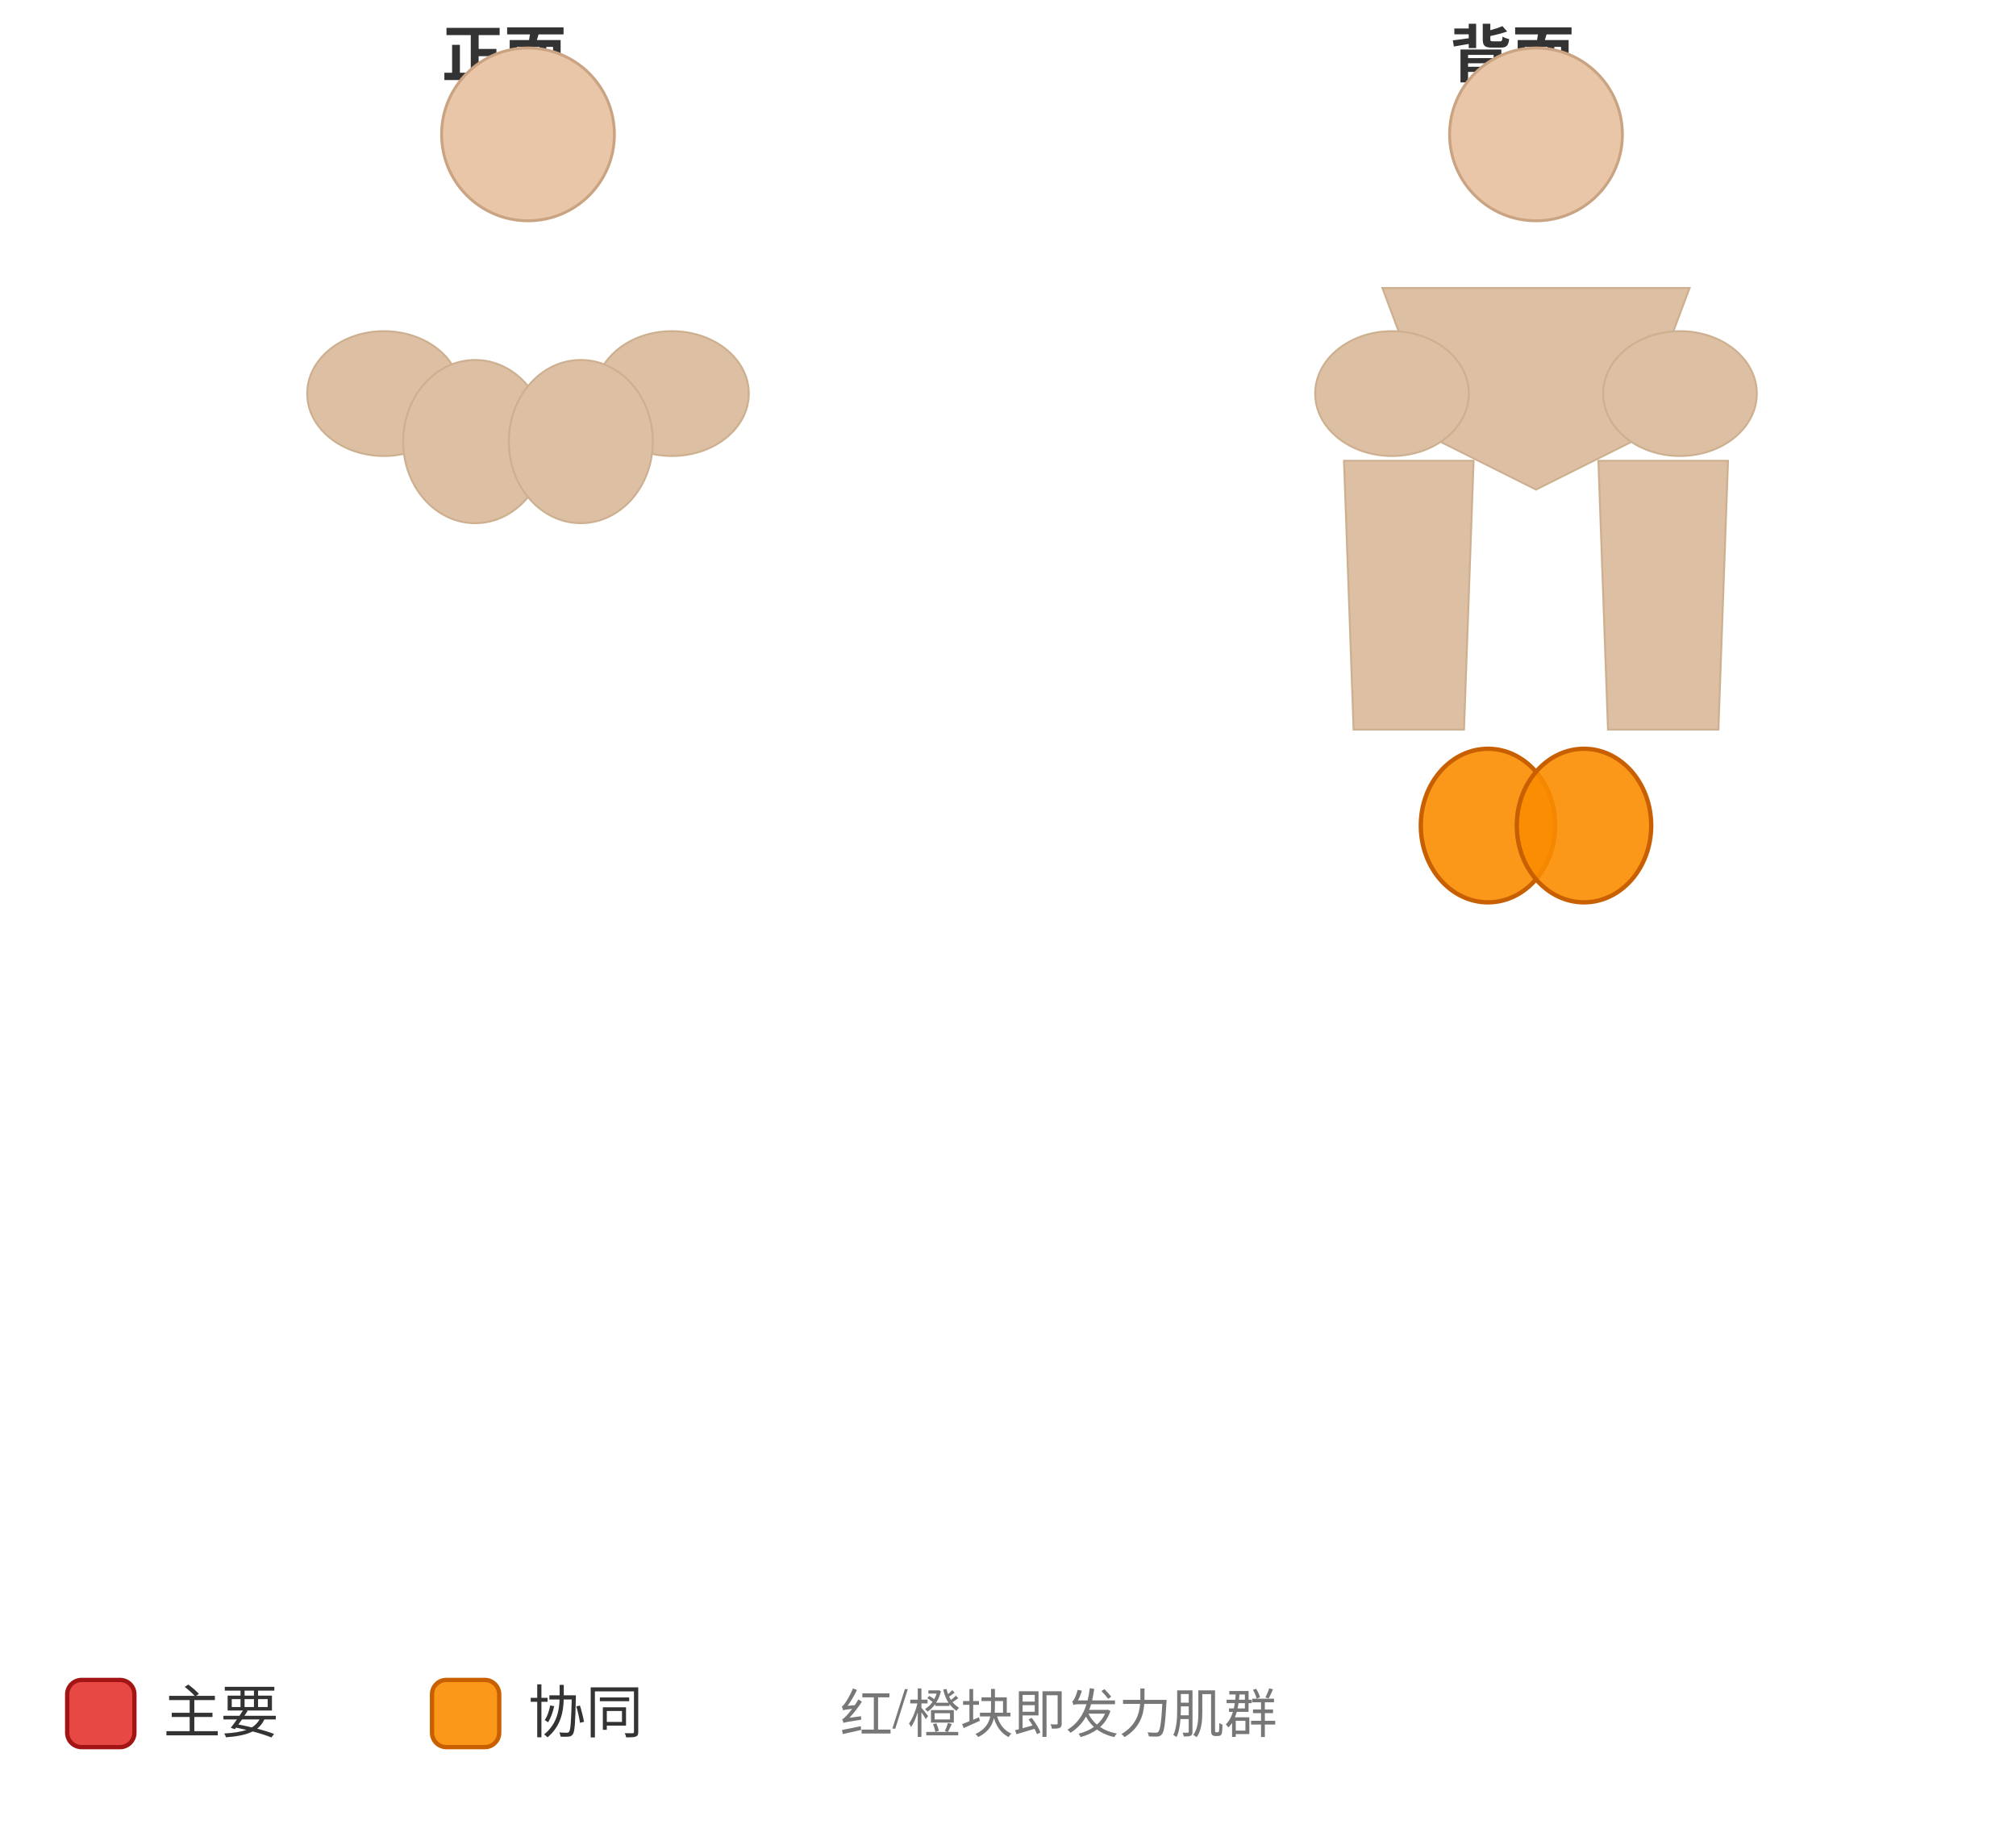
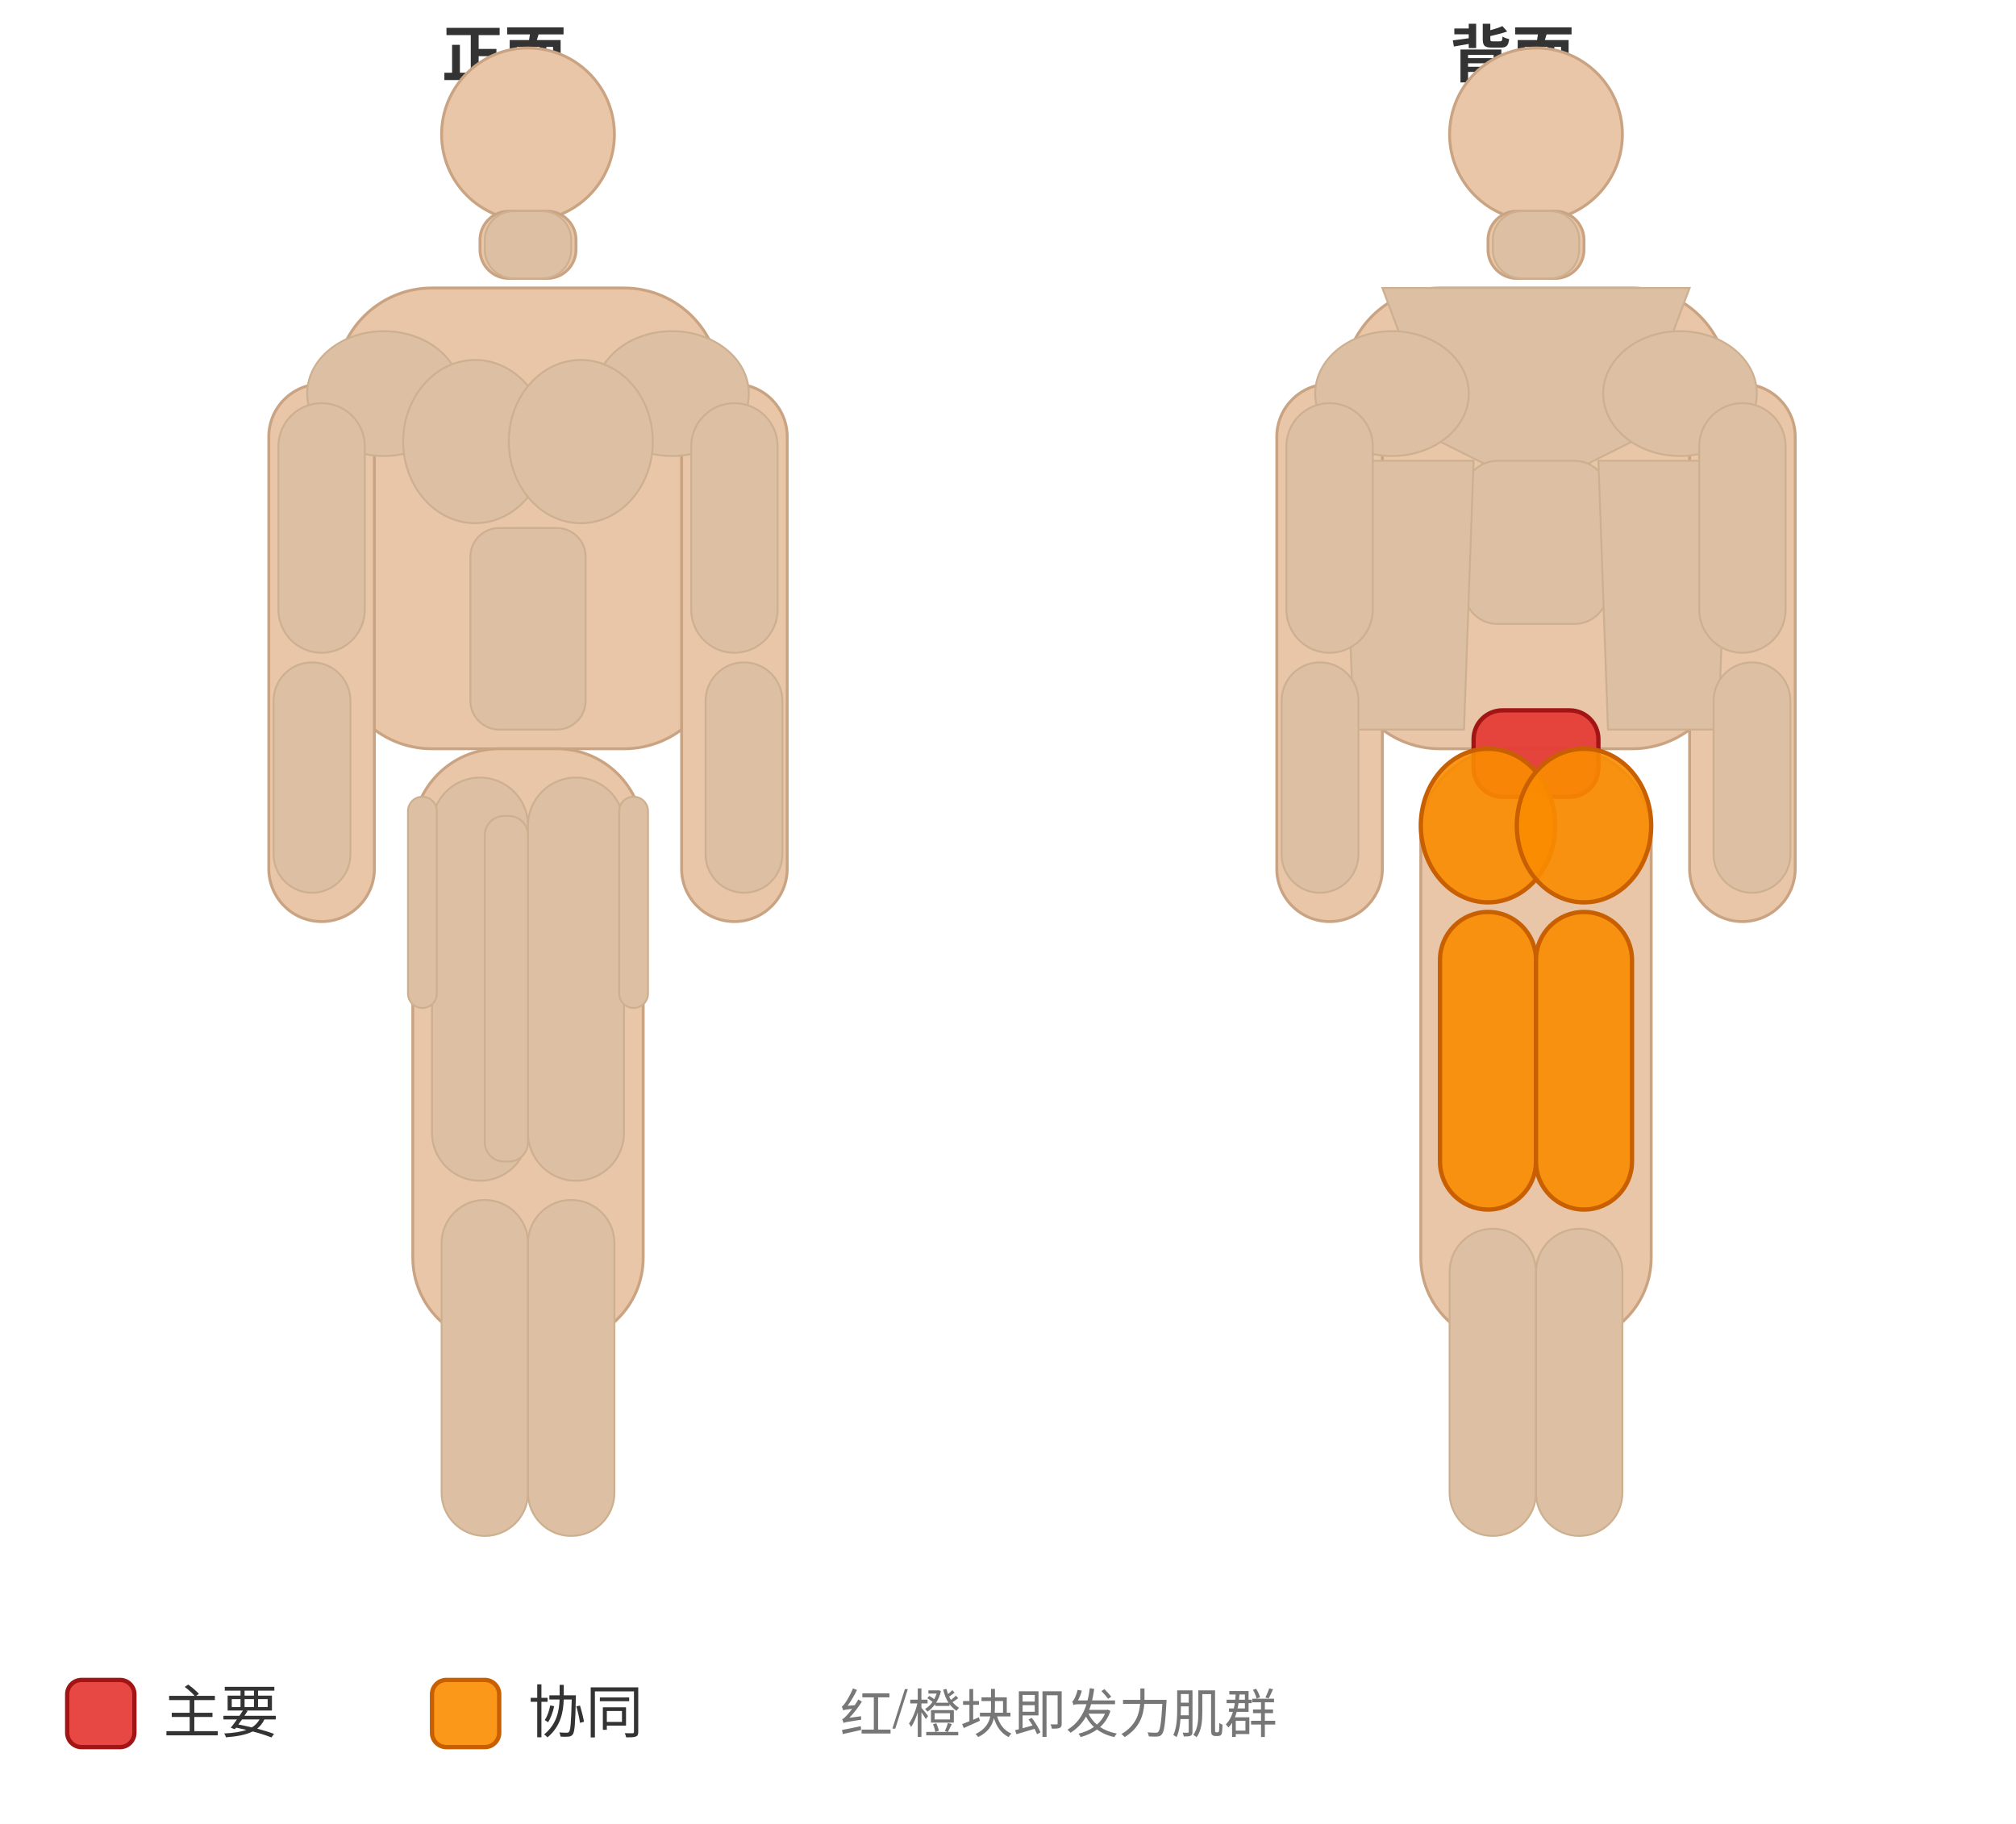
- <svg xmlns="http://www.w3.org/2000/svg" viewBox="0 0 420 380" font-family="-apple-system,Segoe UI,Helvetica,Arial,sans-serif">
+ <svg xmlns="http://www.w3.org/2000/svg" viewBox="0 0 420 380" width="420" height="380" font-family="-apple-system,Segoe UI,Helvetica,Arial,sans-serif">
  <rect width="420" height="380" fill="#ffffff" />
  <text x="105" y="16" font-size="13" font-weight="700" text-anchor="middle" fill="#333">正面</text>
  <text x="315" y="16" font-size="13" font-weight="700" text-anchor="middle" fill="#333">背面</text>
  <g transform="translate(10,0)">
    <circle fill="#e9c6a8" stroke="#caa482" stroke-width="0.6" cx="100" cy="28" r="18" />
-     <rect fill="#e9c6a8" stroke="#caa482" stroke-width="0.6" x="90" y="44" w="20" h="14" rx="6" />
-     <rect fill="#e9c6a8" stroke="#caa482" stroke-width="0.6" x="60" y="60" w="80" h="96" rx="20" />
-     <rect fill="#e9c6a8" stroke="#caa482" stroke-width="0.6" x="46" y="80" w="22" h="112" rx="11" />
-     <rect fill="#e9c6a8" stroke="#caa482" stroke-width="0.6" x="132" y="80" w="22" h="112" rx="11" />
-     <rect fill="#e9c6a8" stroke="#caa482" stroke-width="0.6" x="76" y="156" w="48" h="124" rx="18" />
-     <rect fill="#ddc0a4" stroke="#cdb090" stroke-width="0.4" x="91" y="44" w="18" h="14" rx="6" />
+     <rect fill="#e9c6a8" stroke="#caa482" stroke-width="0.6" x="90" y="44" width="20" height="14" rx="6" />
+     <rect fill="#e9c6a8" stroke="#caa482" stroke-width="0.6" x="60" y="60" width="80" height="96" rx="20" />
+     <rect fill="#e9c6a8" stroke="#caa482" stroke-width="0.6" x="46" y="80" width="22" height="112" rx="11" />
+     <rect fill="#e9c6a8" stroke="#caa482" stroke-width="0.6" x="132" y="80" width="22" height="112" rx="11" />
+     <rect fill="#e9c6a8" stroke="#caa482" stroke-width="0.6" x="76" y="156" width="48" height="124" rx="18" />
+     <rect fill="#ddc0a4" stroke="#cdb090" stroke-width="0.4" x="91" y="44" width="18" height="14" rx="6" />
    <ellipse fill="#ddc0a4" stroke="#cdb090" stroke-width="0.4" cx="70" cy="82" rx="16" ry="13" />
    <ellipse fill="#ddc0a4" stroke="#cdb090" stroke-width="0.4" cx="130" cy="82" rx="16" ry="13" />
    <ellipse fill="#ddc0a4" stroke="#cdb090" stroke-width="0.4" cx="89" cy="92" rx="15" ry="17" />
    <ellipse fill="#ddc0a4" stroke="#cdb090" stroke-width="0.4" cx="111" cy="92" rx="15" ry="17" />
-     <rect fill="#ddc0a4" stroke="#cdb090" stroke-width="0.4" x="48" y="84" w="18" h="52" rx="9" />
-     <rect fill="#ddc0a4" stroke="#cdb090" stroke-width="0.4" x="134" y="84" w="18" h="52" rx="9" />
-     <rect fill="#ddc0a4" stroke="#cdb090" stroke-width="0.4" x="47" y="138" w="16" h="48" rx="8" />
-     <rect fill="#ddc0a4" stroke="#cdb090" stroke-width="0.4" x="137" y="138" w="16" h="48" rx="8" />
-     <rect fill="#ddc0a4" stroke="#cdb090" stroke-width="0.4" x="88" y="110" w="24" h="42" rx="6" />
-     <rect fill="#ddc0a4" stroke="#cdb090" stroke-width="0.4" x="80" y="162" w="20" h="84" rx="10" />
-     <rect fill="#ddc0a4" stroke="#cdb090" stroke-width="0.4" x="100" y="162" w="20" h="84" rx="10" />
-     <rect fill="#ddc0a4" stroke="#cdb090" stroke-width="0.4" x="91" y="170" w="9" h="72" rx="4" />
-     <rect fill="#ddc0a4" stroke="#cdb090" stroke-width="0.4" x="75" y="166" w="6" h="44" rx="3" />
-     <rect fill="#ddc0a4" stroke="#cdb090" stroke-width="0.4" x="119" y="166" w="6" h="44" rx="3" />
-     <rect fill="#ddc0a4" stroke="#cdb090" stroke-width="0.4" x="82" y="250" w="18" h="70" rx="9" />
-     <rect fill="#ddc0a4" stroke="#cdb090" stroke-width="0.4" x="100" y="250" w="18" h="70" rx="9" />
+     <rect fill="#ddc0a4" stroke="#cdb090" stroke-width="0.4" x="48" y="84" width="18" height="52" rx="9" />
+     <rect fill="#ddc0a4" stroke="#cdb090" stroke-width="0.4" x="134" y="84" width="18" height="52" rx="9" />
+     <rect fill="#ddc0a4" stroke="#cdb090" stroke-width="0.4" x="47" y="138" width="16" height="48" rx="8" />
+     <rect fill="#ddc0a4" stroke="#cdb090" stroke-width="0.4" x="137" y="138" width="16" height="48" rx="8" />
+     <rect fill="#ddc0a4" stroke="#cdb090" stroke-width="0.4" x="88" y="110" width="24" height="42" rx="6" />
+     <rect fill="#ddc0a4" stroke="#cdb090" stroke-width="0.4" x="80" y="162" width="20" height="84" rx="10" />
+     <rect fill="#ddc0a4" stroke="#cdb090" stroke-width="0.4" x="100" y="162" width="20" height="84" rx="10" />
+     <rect fill="#ddc0a4" stroke="#cdb090" stroke-width="0.4" x="91" y="170" width="9" height="72" rx="4" />
+     <rect fill="#ddc0a4" stroke="#cdb090" stroke-width="0.4" x="75" y="166" width="6" height="44" rx="3" />
+     <rect fill="#ddc0a4" stroke="#cdb090" stroke-width="0.4" x="119" y="166" width="6" height="44" rx="3" />
+     <rect fill="#ddc0a4" stroke="#cdb090" stroke-width="0.4" x="82" y="250" width="18" height="70" rx="9" />
+     <rect fill="#ddc0a4" stroke="#cdb090" stroke-width="0.4" x="100" y="250" width="18" height="70" rx="9" />
  </g>
  <g transform="translate(220,0)">
    <circle fill="#e9c6a8" stroke="#caa482" stroke-width="0.6" cx="100" cy="28" r="18" />
-     <rect fill="#e9c6a8" stroke="#caa482" stroke-width="0.6" x="90" y="44" w="20" h="14" rx="6" />
-     <rect fill="#e9c6a8" stroke="#caa482" stroke-width="0.6" x="60" y="60" w="80" h="96" rx="20" />
-     <rect fill="#e9c6a8" stroke="#caa482" stroke-width="0.6" x="46" y="80" w="22" h="112" rx="11" />
-     <rect fill="#e9c6a8" stroke="#caa482" stroke-width="0.6" x="132" y="80" w="22" h="112" rx="11" />
-     <rect fill="#e9c6a8" stroke="#caa482" stroke-width="0.6" x="76" y="156" w="48" h="124" rx="18" />
-     <rect fill="#ddc0a4" stroke="#cdb090" stroke-width="0.4" x="91" y="44" w="18" h="14" rx="6" />
+     <rect fill="#e9c6a8" stroke="#caa482" stroke-width="0.6" x="90" y="44" width="20" height="14" rx="6" />
+     <rect fill="#e9c6a8" stroke="#caa482" stroke-width="0.6" x="60" y="60" width="80" height="96" rx="20" />
+     <rect fill="#e9c6a8" stroke="#caa482" stroke-width="0.6" x="46" y="80" width="22" height="112" rx="11" />
+     <rect fill="#e9c6a8" stroke="#caa482" stroke-width="0.6" x="132" y="80" width="22" height="112" rx="11" />
+     <rect fill="#e9c6a8" stroke="#caa482" stroke-width="0.6" x="76" y="156" width="48" height="124" rx="18" />
+     <rect fill="#ddc0a4" stroke="#cdb090" stroke-width="0.4" x="91" y="44" width="18" height="14" rx="6" />
    <polygon fill="#ddc0a4" stroke="#cdb090" stroke-width="0.4" points="68,60 132,60 120,92 100,102 80,92" />
    <ellipse fill="#ddc0a4" stroke="#cdb090" stroke-width="0.4" cx="70" cy="82" rx="16" ry="13" />
    <ellipse fill="#ddc0a4" stroke="#cdb090" stroke-width="0.4" cx="130" cy="82" rx="16" ry="13" />
-     <rect fill="#ddc0a4" stroke="#cdb090" stroke-width="0.4" x="85" y="96" w="30" h="34" rx="7" />
+     <rect fill="#ddc0a4" stroke="#cdb090" stroke-width="0.4" x="85" y="96" width="30" height="34" rx="7" />
    <polygon fill="#ddc0a4" stroke="#cdb090" stroke-width="0.4" points="60,96 87,96 85,152 62,152" />
    <polygon fill="#ddc0a4" stroke="#cdb090" stroke-width="0.4" points="113,96 140,96 138,152 115,152" />
-     <rect fill="#e53935" fill-opacity="0.92" stroke="#a31515" stroke-width="0.9" x="87" y="148" w="26" h="18" rx="6" />
-     <rect fill="#ddc0a4" stroke="#cdb090" stroke-width="0.4" x="48" y="84" w="18" h="52" rx="9" />
-     <rect fill="#ddc0a4" stroke="#cdb090" stroke-width="0.4" x="134" y="84" w="18" h="52" rx="9" />
-     <rect fill="#ddc0a4" stroke="#cdb090" stroke-width="0.4" x="47" y="138" w="16" h="48" rx="8" />
-     <rect fill="#ddc0a4" stroke="#cdb090" stroke-width="0.4" x="137" y="138" w="16" h="48" rx="8" />
+     <rect fill="#e53935" fill-opacity="0.92" stroke="#a31515" stroke-width="0.9" x="87" y="148" width="26" height="18" rx="6" />
+     <rect fill="#ddc0a4" stroke="#cdb090" stroke-width="0.4" x="48" y="84" width="18" height="52" rx="9" />
+     <rect fill="#ddc0a4" stroke="#cdb090" stroke-width="0.4" x="134" y="84" width="18" height="52" rx="9" />
+     <rect fill="#ddc0a4" stroke="#cdb090" stroke-width="0.4" x="47" y="138" width="16" height="48" rx="8" />
+     <rect fill="#ddc0a4" stroke="#cdb090" stroke-width="0.4" x="137" y="138" width="16" height="48" rx="8" />
    <ellipse fill="#fb8c00" fill-opacity="0.9" stroke="#c85f00" stroke-width="0.9" cx="90" cy="172" rx="14" ry="16" />
    <ellipse fill="#fb8c00" fill-opacity="0.9" stroke="#c85f00" stroke-width="0.9" cx="110" cy="172" rx="14" ry="16" />
-     <rect fill="#fb8c00" fill-opacity="0.9" stroke="#c85f00" stroke-width="0.9" x="80" y="190" w="20" h="62" rx="10" />
-     <rect fill="#fb8c00" fill-opacity="0.9" stroke="#c85f00" stroke-width="0.9" x="100" y="190" w="20" h="62" rx="10" />
-     <rect fill="#ddc0a4" stroke="#cdb090" stroke-width="0.4" x="82" y="256" w="18" h="64" rx="9" />
-     <rect fill="#ddc0a4" stroke="#cdb090" stroke-width="0.4" x="100" y="256" w="18" h="64" rx="9" />
+     <rect fill="#fb8c00" fill-opacity="0.9" stroke="#c85f00" stroke-width="0.9" x="80" y="190" width="20" height="62" rx="10" />
+     <rect fill="#fb8c00" fill-opacity="0.9" stroke="#c85f00" stroke-width="0.9" x="100" y="190" width="20" height="62" rx="10" />
+     <rect fill="#ddc0a4" stroke="#cdb090" stroke-width="0.4" x="82" y="256" width="18" height="64" rx="9" />
+     <rect fill="#ddc0a4" stroke="#cdb090" stroke-width="0.4" x="100" y="256" width="18" height="64" rx="9" />
  </g>
  <rect x="14" y="350" width="14" height="14" rx="3" fill="#e53935" fill-opacity="0.92" stroke="#a31515" stroke-width="0.9" />
  <text x="34" y="361" font-size="12" fill="#333">主要</text>
  <rect x="90" y="350" width="14" height="14" rx="3" fill="#fb8c00" fill-opacity="0.9" stroke="#c85f00" stroke-width="0.9" />
  <text x="110" y="361" font-size="12" fill="#333">协同</text>
  <text x="175" y="361" font-size="11" fill="#777">红/橙块即发力肌群</text>
</svg>
